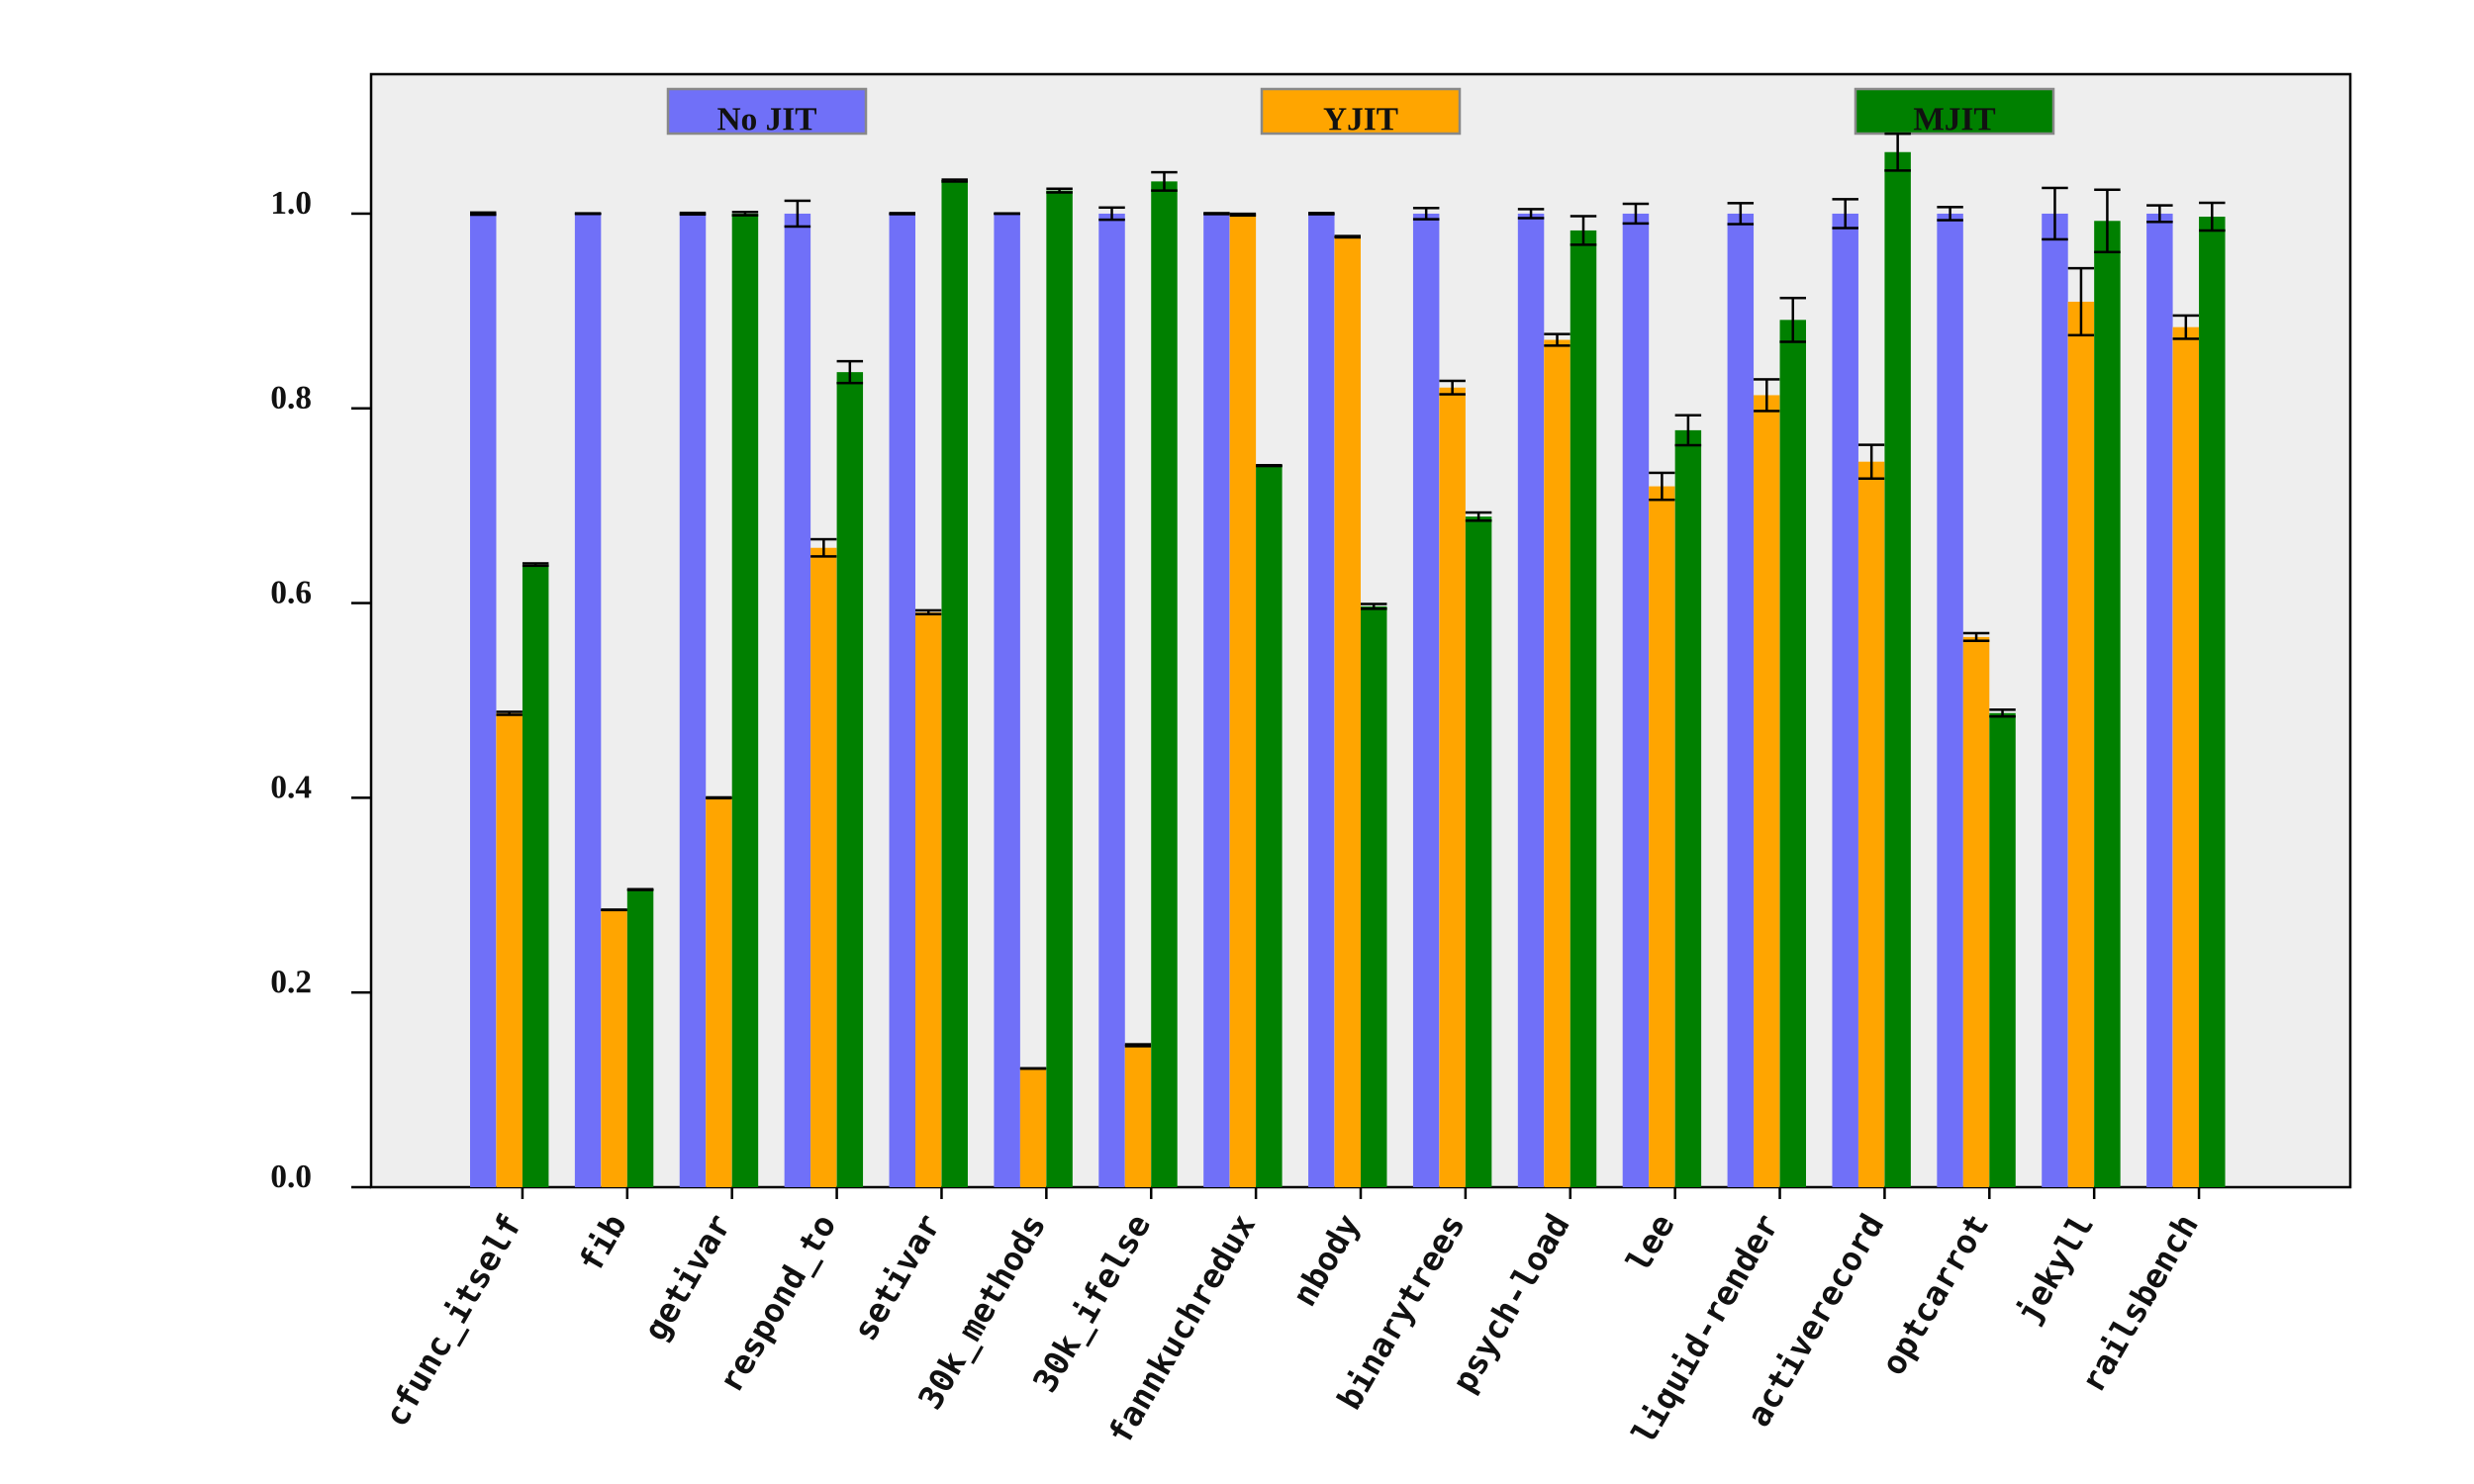
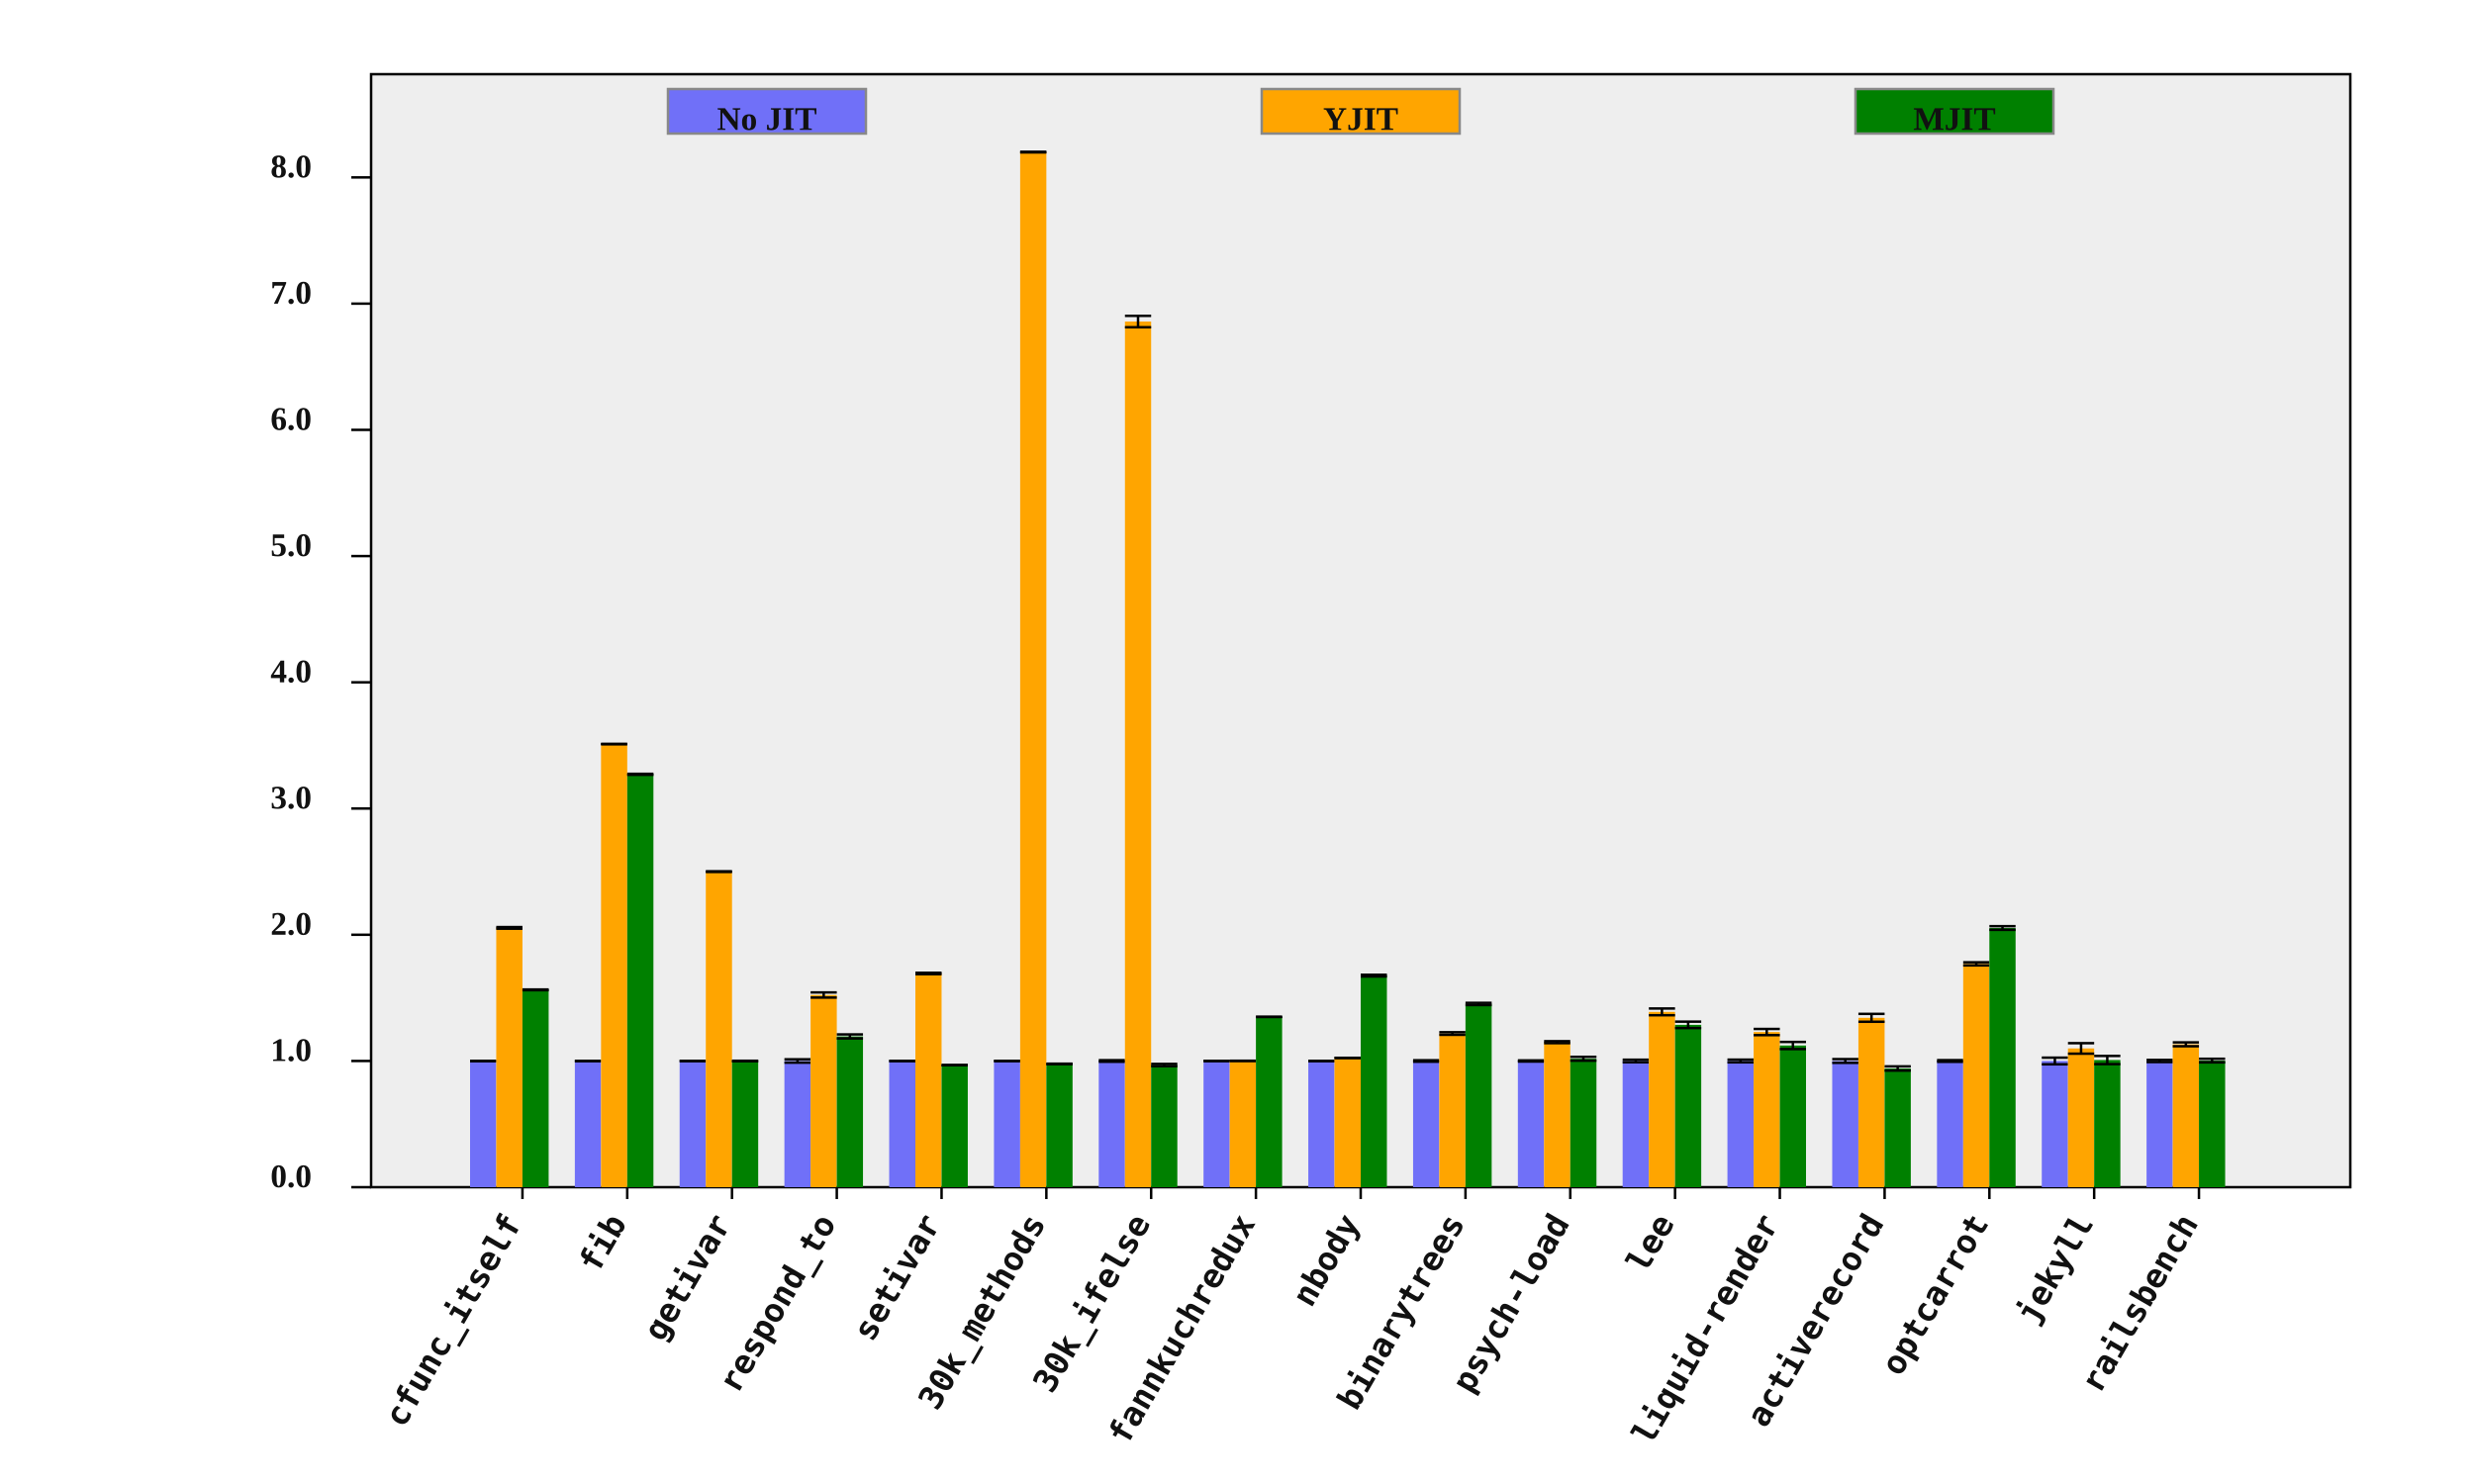
<svg xmlns="http://www.w3.org/2000/svg" viewBox="0 0 1000 600" width="100%" height="100%">
  <rect x="150.0" y="30.0" width="800" height="450.0" stroke="#000" fill="#EEE" />
  <line x1="142.0" y1="480.0" x2="150.0" y2="480.0" stroke="#000" />
  <text x="126.0" y="480.0" text-anchor="end" font-weight="bold" font-size="small" fill="#111">
0.0
</text>
-   <line x1="142.0" y1="401.275" x2="150.0" y2="401.275" stroke="#000" />
-   <text x="126.0" y="401.275" text-anchor="end" font-weight="bold" font-size="small" fill="#111">
- 0.2
- </text>
-   <line x1="142.0" y1="322.55" x2="150.0" y2="322.55" stroke="#000" />
-   <text x="126.0" y="322.55" text-anchor="end" font-weight="bold" font-size="small" fill="#111">
- 0.4
- </text>
-   <line x1="142.0" y1="243.826" x2="150.0" y2="243.826" stroke="#000" />
-   <text x="126.0" y="243.826" text-anchor="end" font-weight="bold" font-size="small" fill="#111">
- 0.6
- </text>
-   <line x1="142.0" y1="165.101" x2="150.0" y2="165.101" stroke="#000" />
-   <text x="126.0" y="165.101" text-anchor="end" font-weight="bold" font-size="small" fill="#111">
- 0.8
- </text>
-   <line x1="142.0" y1="86.376" x2="150.0" y2="86.376" stroke="#000" />
-   <text x="126.0" y="86.376" text-anchor="end" font-weight="bold" font-size="small" fill="#111">
+   <line x1="142.0" y1="428.966" x2="150.0" y2="428.966" stroke="#000" />
+   <text x="126.0" y="428.966" text-anchor="end" font-weight="bold" font-size="small" fill="#111">
1.0
+ </text>
+   <line x1="142.0" y1="377.933" x2="150.0" y2="377.933" stroke="#000" />
+   <text x="126.0" y="377.933" text-anchor="end" font-weight="bold" font-size="small" fill="#111">
+ 2.0
+ </text>
+   <line x1="142.0" y1="326.899" x2="150.0" y2="326.899" stroke="#000" />
+   <text x="126.0" y="326.899" text-anchor="end" font-weight="bold" font-size="small" fill="#111">
+ 3.0
+ </text>
+   <line x1="142.0" y1="275.865" x2="150.0" y2="275.865" stroke="#000" />
+   <text x="126.0" y="275.865" text-anchor="end" font-weight="bold" font-size="small" fill="#111">
+ 4.0
+ </text>
+   <line x1="142.0" y1="224.832" x2="150.0" y2="224.832" stroke="#000" />
+   <text x="126.0" y="224.832" text-anchor="end" font-weight="bold" font-size="small" fill="#111">
+ 5.0
+ </text>
+   <line x1="142.0" y1="173.798" x2="150.0" y2="173.798" stroke="#000" />
+   <text x="126.0" y="173.798" text-anchor="end" font-weight="bold" font-size="small" fill="#111">
+ 6.0
+ </text>
+   <line x1="142.0" y1="122.764" x2="150.0" y2="122.764" stroke="#000" />
+   <text x="126.0" y="122.764" text-anchor="end" font-weight="bold" font-size="small" fill="#111">
+ 7.0
+ </text>
+   <line x1="142.0" y1="71.73" x2="150.0" y2="71.73" stroke="#000" />
+   <text x="126.0" y="71.73" text-anchor="end" font-weight="bold" font-size="small" fill="#111">
+ 8.0
</text>
  <rect x="270.0" y="36" width="80.0" height="18.0" fill="#7070f8" stroke="#888" />
  <text x="310.0" y="52.5" font-size="small" text-anchor="middle" font-weight="bold" fill="#111">
No JIT
</text>
  <rect x="510.0" y="36" width="80.0" height="18.0" fill="orange" stroke="#888" />
  <text x="550.0" y="52.5" font-size="small" text-anchor="middle" font-weight="bold" fill="#111">
YJIT
</text>
  <rect x="750.0" y="36" width="80.0" height="18.0" fill="green" stroke="#888" />
  <text x="790.0" y="52.5" font-size="small" text-anchor="middle" font-weight="bold" fill="#111">
MJIT
</text>
-   <rect x="190.0" y="86.376" width="10.588" height="393.624" fill="#7070f8" />
-   <line x1="190.0" y1="85.936" x2="200.588" y2="85.936" stroke="#000" />
-   <line x1="190.0" y1="86.816" x2="200.588" y2="86.816" stroke="#000" />
-   <line x1="195.294" y1="85.936" x2="195.294" y2="86.816" stroke="#000" />
-   <rect x="200.588" y="288.407" width="10.588" height="191.593" fill="orange" />
-   <line x1="200.588" y1="287.806" x2="211.176" y2="287.806" stroke="#000" />
-   <line x1="200.588" y1="289.008" x2="211.176" y2="289.008" stroke="#000" />
-   <line x1="205.882" y1="287.806" x2="205.882" y2="289.008" stroke="#000" />
-   <rect x="211.176" y="228.256" width="10.588" height="251.744" fill="green" />
-   <line x1="211.176" y1="227.784" x2="221.765" y2="227.784" stroke="#000" />
-   <line x1="211.176" y1="228.728" x2="221.765" y2="228.728" stroke="#000" />
-   <line x1="216.471" y1="227.784" x2="216.471" y2="228.728" stroke="#000" />
+   <rect x="190.0" y="428.966" width="10.588" height="51.034" fill="#7070f8" />
+   <line x1="190.0" y1="428.909" x2="200.588" y2="428.909" stroke="#000" />
+   <line x1="190.0" y1="429.023" x2="200.588" y2="429.023" stroke="#000" />
+   <line x1="195.294" y1="428.909" x2="195.294" y2="429.023" stroke="#000" />
+   <rect x="200.588" y="375.152" width="10.588" height="104.848" fill="orange" />
+   <line x1="200.588" y1="374.823" x2="211.176" y2="374.823" stroke="#000" />
+   <line x1="200.588" y1="375.481" x2="211.176" y2="375.481" stroke="#000" />
+   <line x1="205.882" y1="374.823" x2="205.882" y2="375.481" stroke="#000" />
+   <rect x="211.176" y="400.204" width="10.588" height="79.796" fill="green" />
+   <line x1="211.176" y1="400.055" x2="221.765" y2="400.055" stroke="#000" />
+   <line x1="211.176" y1="400.354" x2="221.765" y2="400.354" stroke="#000" />
+   <line x1="216.471" y1="400.055" x2="216.471" y2="400.354" stroke="#000" />
  <line x1="211.176" y1="480.0" x2="211.176" y2="484.8" stroke="#000" />
  <text x="211.176" y="494.4" fill="#111" font-size="small" font-family="monospace" font-weight="bold" text-anchor="end" transform="rotate(-60, 211.1765, 494.4)">
cfunc_itself
</text>
-   <rect x="232.353" y="86.376" width="10.588" height="393.624" fill="#7070f8" />
-   <line x1="232.353" y1="86.26" x2="242.941" y2="86.26" stroke="#000" />
-   <line x1="232.353" y1="86.492" x2="242.941" y2="86.492" stroke="#000" />
-   <line x1="237.647" y1="86.26" x2="237.647" y2="86.492" stroke="#000" />
-   <rect x="242.941" y="367.883" width="10.588" height="112.117" fill="orange" />
-   <line x1="242.941" y1="367.829" x2="253.529" y2="367.829" stroke="#000" />
-   <line x1="242.941" y1="367.938" x2="253.529" y2="367.938" stroke="#000" />
-   <line x1="248.235" y1="367.829" x2="248.235" y2="367.938" stroke="#000" />
-   <rect x="253.529" y="359.665" width="10.588" height="120.335" fill="green" />
-   <line x1="253.529" y1="359.518" x2="264.118" y2="359.518" stroke="#000" />
-   <line x1="253.529" y1="359.813" x2="264.118" y2="359.813" stroke="#000" />
-   <line x1="258.824" y1="359.518" x2="258.824" y2="359.813" stroke="#000" />
+   <rect x="232.353" y="428.966" width="10.588" height="51.034" fill="#7070f8" />
+   <line x1="232.353" y1="428.951" x2="242.941" y2="428.951" stroke="#000" />
+   <line x1="232.353" y1="428.981" x2="242.941" y2="428.981" stroke="#000" />
+   <line x1="237.647" y1="428.951" x2="237.647" y2="428.981" stroke="#000" />
+   <rect x="242.941" y="300.828" width="10.588" height="179.172" fill="orange" />
+   <line x1="242.941" y1="300.742" x2="253.529" y2="300.742" stroke="#000" />
+   <line x1="242.941" y1="300.915" x2="253.529" y2="300.915" stroke="#000" />
+   <line x1="248.235" y1="300.742" x2="248.235" y2="300.915" stroke="#000" />
+   <rect x="253.529" y="313.065" width="10.588" height="166.935" fill="green" />
+   <line x1="253.529" y1="312.861" x2="264.118" y2="312.861" stroke="#000" />
+   <line x1="253.529" y1="313.269" x2="264.118" y2="313.269" stroke="#000" />
+   <line x1="258.824" y1="312.861" x2="258.824" y2="313.269" stroke="#000" />
  <line x1="253.529" y1="480.0" x2="253.529" y2="484.8" stroke="#000" />
  <text x="253.529" y="494.4" fill="#111" font-size="small" font-family="monospace" font-weight="bold" text-anchor="end" transform="rotate(-60, 253.5294, 494.4)">
fib
</text>
-   <rect x="274.706" y="86.376" width="10.588" height="393.624" fill="#7070f8" />
-   <line x1="274.706" y1="86.062" x2="285.294" y2="86.062" stroke="#000" />
-   <line x1="274.706" y1="86.69" x2="285.294" y2="86.69" stroke="#000" />
-   <line x1="280.0" y1="86.062" x2="280.0" y2="86.69" stroke="#000" />
-   <rect x="285.294" y="322.56" width="10.588" height="157.44" fill="orange" />
-   <line x1="285.294" y1="322.392" x2="295.882" y2="322.392" stroke="#000" />
-   <line x1="285.294" y1="322.728" x2="295.882" y2="322.728" stroke="#000" />
-   <line x1="290.588" y1="322.392" x2="290.588" y2="322.728" stroke="#000" />
-   <rect x="295.882" y="86.393" width="10.588" height="393.607" fill="green" />
-   <line x1="295.882" y1="85.739" x2="306.471" y2="85.739" stroke="#000" />
-   <line x1="295.882" y1="87.046" x2="306.471" y2="87.046" stroke="#000" />
-   <line x1="301.176" y1="85.739" x2="301.176" y2="87.046" stroke="#000" />
+   <rect x="274.706" y="428.966" width="10.588" height="51.034" fill="#7070f8" />
+   <line x1="274.706" y1="428.926" x2="285.294" y2="428.926" stroke="#000" />
+   <line x1="274.706" y1="429.007" x2="285.294" y2="429.007" stroke="#000" />
+   <line x1="280.0" y1="428.926" x2="280.0" y2="429.007" stroke="#000" />
+   <rect x="285.294" y="352.408" width="10.588" height="127.592" fill="orange" />
+   <line x1="285.294" y1="352.272" x2="295.882" y2="352.272" stroke="#000" />
+   <line x1="285.294" y1="352.544" x2="295.882" y2="352.544" stroke="#000" />
+   <line x1="290.588" y1="352.272" x2="290.588" y2="352.544" stroke="#000" />
+   <rect x="295.882" y="428.964" width="10.588" height="51.036" fill="green" />
+   <line x1="295.882" y1="428.879" x2="306.471" y2="428.879" stroke="#000" />
+   <line x1="295.882" y1="429.049" x2="306.471" y2="429.049" stroke="#000" />
+   <line x1="301.176" y1="428.879" x2="301.176" y2="429.049" stroke="#000" />
  <line x1="295.882" y1="480.0" x2="295.882" y2="484.8" stroke="#000" />
  <text x="295.882" y="494.4" fill="#111" font-size="small" font-family="monospace" font-weight="bold" text-anchor="end" transform="rotate(-60, 295.8824, 494.4)">
getivar
</text>
-   <rect x="317.059" y="86.376" width="10.588" height="393.624" fill="#7070f8" />
-   <line x1="317.059" y1="81.169" x2="327.647" y2="81.169" stroke="#000" />
-   <line x1="317.059" y1="91.583" x2="327.647" y2="91.583" stroke="#000" />
-   <line x1="322.353" y1="81.169" x2="322.353" y2="91.583" stroke="#000" />
-   <rect x="327.647" y="221.496" width="10.588" height="258.504" fill="orange" />
-   <line x1="327.647" y1="218.028" x2="338.235" y2="218.028" stroke="#000" />
-   <line x1="327.647" y1="224.964" x2="338.235" y2="224.964" stroke="#000" />
-   <line x1="332.941" y1="218.028" x2="332.941" y2="224.964" stroke="#000" />
-   <rect x="338.235" y="150.459" width="10.588" height="329.541" fill="green" />
-   <line x1="338.235" y1="146.049" x2="348.824" y2="146.049" stroke="#000" />
-   <line x1="338.235" y1="154.869" x2="348.824" y2="154.869" stroke="#000" />
-   <line x1="343.529" y1="146.049" x2="343.529" y2="154.869" stroke="#000" />
+   <rect x="317.059" y="428.966" width="10.588" height="51.034" fill="#7070f8" />
+   <line x1="317.059" y1="428.291" x2="327.647" y2="428.291" stroke="#000" />
+   <line x1="317.059" y1="429.641" x2="327.647" y2="429.641" stroke="#000" />
+   <line x1="322.353" y1="428.291" x2="322.353" y2="429.641" stroke="#000" />
+   <rect x="327.647" y="402.291" width="10.588" height="77.709" fill="orange" />
+   <line x1="327.647" y1="401.248" x2="338.235" y2="401.248" stroke="#000" />
+   <line x1="327.647" y1="403.334" x2="338.235" y2="403.334" stroke="#000" />
+   <line x1="332.941" y1="401.248" x2="332.941" y2="403.334" stroke="#000" />
+   <rect x="338.235" y="419.042" width="10.588" height="60.958" fill="green" />
+   <line x1="338.235" y1="418.227" x2="348.824" y2="418.227" stroke="#000" />
+   <line x1="338.235" y1="419.858" x2="348.824" y2="419.858" stroke="#000" />
+   <line x1="343.529" y1="418.227" x2="343.529" y2="419.858" stroke="#000" />
  <line x1="338.235" y1="480.0" x2="338.235" y2="484.8" stroke="#000" />
  <text x="338.235" y="494.4" fill="#111" font-size="small" font-family="monospace" font-weight="bold" text-anchor="end" transform="rotate(-60, 338.2353, 494.4)">
respond_to
</text>
-   <rect x="359.412" y="86.376" width="10.588" height="393.624" fill="#7070f8" />
-   <line x1="359.412" y1="86.163" x2="370" y2="86.163" stroke="#000" />
-   <line x1="359.412" y1="86.589" x2="370" y2="86.589" stroke="#000" />
-   <line x1="364.706" y1="86.163" x2="364.706" y2="86.589" stroke="#000" />
-   <rect x="370" y="247.542" width="10.588" height="232.458" fill="orange" />
-   <line x1="370" y1="246.773" x2="380.588" y2="246.773" stroke="#000" />
-   <line x1="370" y1="248.311" x2="380.588" y2="248.311" stroke="#000" />
-   <line x1="375.294" y1="246.773" x2="375.294" y2="248.311" stroke="#000" />
-   <rect x="380.588" y="73.004" width="10.588" height="406.996" fill="green" />
-   <line x1="380.588" y1="72.622" x2="391.176" y2="72.622" stroke="#000" />
-   <line x1="380.588" y1="73.386" x2="391.176" y2="73.386" stroke="#000" />
-   <line x1="385.882" y1="72.622" x2="385.882" y2="73.386" stroke="#000" />
+   <rect x="359.412" y="428.966" width="10.588" height="51.034" fill="#7070f8" />
+   <line x1="359.412" y1="428.939" x2="370" y2="428.939" stroke="#000" />
+   <line x1="359.412" y1="428.994" x2="370" y2="428.994" stroke="#000" />
+   <line x1="364.706" y1="428.939" x2="364.706" y2="428.994" stroke="#000" />
+   <rect x="370" y="393.584" width="10.588" height="86.416" fill="orange" />
+   <line x1="370" y1="393.298" x2="380.588" y2="393.298" stroke="#000" />
+   <line x1="370" y1="393.87" x2="380.588" y2="393.87" stroke="#000" />
+   <line x1="375.294" y1="393.298" x2="375.294" y2="393.87" stroke="#000" />
+   <rect x="380.588" y="430.643" width="10.588" height="49.357" fill="green" />
+   <line x1="380.588" y1="430.597" x2="391.176" y2="430.597" stroke="#000" />
+   <line x1="380.588" y1="430.689" x2="391.176" y2="430.689" stroke="#000" />
+   <line x1="385.882" y1="430.597" x2="385.882" y2="430.689" stroke="#000" />
  <line x1="380.588" y1="480.0" x2="380.588" y2="484.8" stroke="#000" />
  <text x="380.588" y="494.4" fill="#111" font-size="small" font-family="monospace" font-weight="bold" text-anchor="end" transform="rotate(-60, 380.5882, 494.4)">
setivar
</text>
-   <rect x="401.765" y="86.376" width="10.588" height="393.624" fill="#7070f8" />
-   <line x1="401.765" y1="86.31" x2="412.353" y2="86.31" stroke="#000" />
-   <line x1="401.765" y1="86.442" x2="412.353" y2="86.442" stroke="#000" />
-   <line x1="407.059" y1="86.31" x2="407.059" y2="86.442" stroke="#000" />
-   <rect x="412.353" y="432" width="10.588" height="48" fill="orange" />
-   <line x1="412.353" y1="431.986" x2="422.941" y2="431.986" stroke="#000" />
-   <line x1="412.353" y1="432.014" x2="422.941" y2="432.014" stroke="#000" />
-   <line x1="417.647" y1="431.986" x2="417.647" y2="432.014" stroke="#000" />
-   <rect x="422.941" y="77.052" width="10.588" height="402.948" fill="green" />
-   <line x1="422.941" y1="76.306" x2="433.529" y2="76.306" stroke="#000" />
-   <line x1="422.941" y1="77.799" x2="433.529" y2="77.799" stroke="#000" />
-   <line x1="428.235" y1="76.306" x2="428.235" y2="77.799" stroke="#000" />
+   <rect x="401.765" y="428.966" width="10.588" height="51.034" fill="#7070f8" />
+   <line x1="401.765" y1="428.958" x2="412.353" y2="428.958" stroke="#000" />
+   <line x1="401.765" y1="428.975" x2="412.353" y2="428.975" stroke="#000" />
+   <line x1="407.059" y1="428.958" x2="407.059" y2="428.975" stroke="#000" />
+   <rect x="412.353" y="61.5" width="10.588" height="418.5" fill="orange" />
+   <line x1="412.353" y1="61.377" x2="422.941" y2="61.377" stroke="#000" />
+   <line x1="412.353" y1="61.623" x2="422.941" y2="61.623" stroke="#000" />
+   <line x1="417.647" y1="61.377" x2="417.647" y2="61.623" stroke="#000" />
+   <rect x="422.941" y="430.147" width="10.588" height="49.853" fill="green" />
+   <line x1="422.941" y1="430.055" x2="433.529" y2="430.055" stroke="#000" />
+   <line x1="422.941" y1="430.24" x2="433.529" y2="430.24" stroke="#000" />
+   <line x1="428.235" y1="430.055" x2="428.235" y2="430.24" stroke="#000" />
  <line x1="422.941" y1="480.0" x2="422.941" y2="484.8" stroke="#000" />
  <text x="422.941" y="494.4" fill="#111" font-size="small" font-family="monospace" font-weight="bold" text-anchor="end" transform="rotate(-60, 422.9412, 494.4)">
30k_methods
</text>
-   <rect x="444.118" y="86.376" width="10.588" height="393.624" fill="#7070f8" />
-   <line x1="444.118" y1="83.914" x2="454.706" y2="83.914" stroke="#000" />
-   <line x1="444.118" y1="88.837" x2="454.706" y2="88.837" stroke="#000" />
-   <line x1="449.412" y1="83.914" x2="449.412" y2="88.837" stroke="#000" />
-   <rect x="454.706" y="422.605" width="10.588" height="57.395" fill="orange" />
-   <line x1="454.706" y1="422.227" x2="465.294" y2="422.227" stroke="#000" />
-   <line x1="454.706" y1="422.983" x2="465.294" y2="422.983" stroke="#000" />
-   <line x1="460" y1="422.227" x2="460" y2="422.983" stroke="#000" />
-   <rect x="465.294" y="73.348" width="10.588" height="406.652" fill="green" />
-   <line x1="465.294" y1="69.639" x2="475.882" y2="69.639" stroke="#000" />
-   <line x1="465.294" y1="77.057" x2="475.882" y2="77.057" stroke="#000" />
-   <line x1="470.588" y1="69.639" x2="470.588" y2="77.057" stroke="#000" />
+   <rect x="444.118" y="428.966" width="10.588" height="51.034" fill="#7070f8" />
+   <line x1="444.118" y1="428.647" x2="454.706" y2="428.647" stroke="#000" />
+   <line x1="444.118" y1="429.285" x2="454.706" y2="429.285" stroke="#000" />
+   <line x1="449.412" y1="428.647" x2="449.412" y2="429.285" stroke="#000" />
+   <rect x="454.706" y="130.002" width="10.588" height="349.998" fill="orange" />
+   <line x1="454.706" y1="127.698" x2="465.294" y2="127.698" stroke="#000" />
+   <line x1="454.706" y1="132.307" x2="465.294" y2="132.307" stroke="#000" />
+   <line x1="460" y1="127.698" x2="460" y2="132.307" stroke="#000" />
+   <rect x="465.294" y="430.601" width="10.588" height="49.399" fill="green" />
+   <line x1="465.294" y1="430.151" x2="475.882" y2="430.151" stroke="#000" />
+   <line x1="465.294" y1="431.052" x2="475.882" y2="431.052" stroke="#000" />
+   <line x1="470.588" y1="430.151" x2="470.588" y2="431.052" stroke="#000" />
  <line x1="465.294" y1="480.0" x2="465.294" y2="484.8" stroke="#000" />
  <text x="465.294" y="494.4" fill="#111" font-size="small" font-family="monospace" font-weight="bold" text-anchor="end" transform="rotate(-60, 465.2941, 494.4)">
30k_ifelse
</text>
-   <rect x="486.471" y="86.376" width="10.588" height="393.624" fill="#7070f8" />
-   <line x1="486.471" y1="86.178" x2="497.059" y2="86.178" stroke="#000" />
-   <line x1="486.471" y1="86.574" x2="497.059" y2="86.574" stroke="#000" />
-   <line x1="491.765" y1="86.178" x2="491.765" y2="86.574" stroke="#000" />
-   <rect x="497.059" y="86.774" width="10.588" height="393.226" fill="orange" />
-   <line x1="497.059" y1="86.439" x2="507.647" y2="86.439" stroke="#000" />
-   <line x1="497.059" y1="87.11" x2="507.647" y2="87.11" stroke="#000" />
-   <line x1="502.353" y1="86.439" x2="502.353" y2="87.11" stroke="#000" />
-   <rect x="507.647" y="188.255" width="10.588" height="291.745" fill="green" />
-   <line x1="507.647" y1="188.091" x2="518.235" y2="188.091" stroke="#000" />
-   <line x1="507.647" y1="188.42" x2="518.235" y2="188.42" stroke="#000" />
-   <line x1="512.941" y1="188.091" x2="512.941" y2="188.42" stroke="#000" />
+   <rect x="486.471" y="428.966" width="10.588" height="51.034" fill="#7070f8" />
+   <line x1="486.471" y1="428.941" x2="497.059" y2="428.941" stroke="#000" />
+   <line x1="486.471" y1="428.992" x2="497.059" y2="428.992" stroke="#000" />
+   <line x1="491.765" y1="428.941" x2="491.765" y2="428.992" stroke="#000" />
+   <rect x="497.059" y="428.915" width="10.588" height="51.085" fill="orange" />
+   <line x1="497.059" y1="428.871" x2="507.647" y2="428.871" stroke="#000" />
+   <line x1="497.059" y1="428.958" x2="507.647" y2="428.958" stroke="#000" />
+   <line x1="502.353" y1="428.871" x2="502.353" y2="428.958" stroke="#000" />
+   <rect x="507.647" y="411.145" width="10.588" height="68.855" fill="green" />
+   <line x1="507.647" y1="411.106" x2="518.235" y2="411.106" stroke="#000" />
+   <line x1="507.647" y1="411.184" x2="518.235" y2="411.184" stroke="#000" />
+   <line x1="512.941" y1="411.106" x2="512.941" y2="411.184" stroke="#000" />
  <line x1="507.647" y1="480.0" x2="507.647" y2="484.8" stroke="#000" />
  <text x="507.647" y="494.4" fill="#111" font-size="small" font-family="monospace" font-weight="bold" text-anchor="end" transform="rotate(-60, 507.6471, 494.4)">
fannkuchredux
</text>
-   <rect x="528.824" y="86.376" width="10.588" height="393.624" fill="#7070f8" />
-   <line x1="528.824" y1="86.127" x2="539.412" y2="86.127" stroke="#000" />
-   <line x1="528.824" y1="86.625" x2="539.412" y2="86.625" stroke="#000" />
-   <line x1="534.118" y1="86.127" x2="534.118" y2="86.625" stroke="#000" />
-   <rect x="539.412" y="95.708" width="10.588" height="384.292" fill="orange" />
-   <line x1="539.412" y1="95.437" x2="550.0" y2="95.437" stroke="#000" />
-   <line x1="539.412" y1="95.978" x2="550.0" y2="95.978" stroke="#000" />
-   <line x1="544.706" y1="95.437" x2="544.706" y2="95.978" stroke="#000" />
-   <rect x="550" y="245.174" width="10.588" height="234.826" fill="green" />
-   <line x1="550" y1="244.2" x2="560.588" y2="244.2" stroke="#000" />
-   <line x1="550" y1="246.147" x2="560.588" y2="246.147" stroke="#000" />
-   <line x1="555.294" y1="244.2" x2="555.294" y2="246.147" stroke="#000" />
+   <rect x="528.824" y="428.966" width="10.588" height="51.034" fill="#7070f8" />
+   <line x1="528.824" y1="428.934" x2="539.412" y2="428.934" stroke="#000" />
+   <line x1="528.824" y1="428.999" x2="539.412" y2="428.999" stroke="#000" />
+   <line x1="534.118" y1="428.934" x2="534.118" y2="428.999" stroke="#000" />
+   <rect x="539.412" y="427.727" width="10.588" height="52.273" fill="orange" />
+   <line x1="539.412" y1="427.69" x2="550.0" y2="427.69" stroke="#000" />
+   <line x1="539.412" y1="427.764" x2="550.0" y2="427.764" stroke="#000" />
+   <line x1="544.706" y1="427.69" x2="544.706" y2="427.764" stroke="#000" />
+   <rect x="550" y="394.456" width="10.588" height="85.544" fill="green" />
+   <line x1="550" y1="394.101" x2="560.588" y2="394.101" stroke="#000" />
+   <line x1="550" y1="394.81" x2="560.588" y2="394.81" stroke="#000" />
+   <line x1="555.294" y1="394.101" x2="555.294" y2="394.81" stroke="#000" />
  <line x1="550" y1="480.0" x2="550" y2="484.8" stroke="#000" />
  <text x="550" y="494.4" fill="#111" font-size="small" font-family="monospace" font-weight="bold" text-anchor="end" transform="rotate(-60, 550, 494.4)">
nbody
</text>
-   <rect x="571.176" y="86.376" width="10.588" height="393.624" fill="#7070f8" />
-   <line x1="571.176" y1="84.111" x2="581.765" y2="84.111" stroke="#000" />
-   <line x1="571.176" y1="88.641" x2="581.765" y2="88.641" stroke="#000" />
-   <line x1="576.471" y1="84.111" x2="576.471" y2="88.641" stroke="#000" />
-   <rect x="581.765" y="156.702" width="10.588" height="323.298" fill="orange" />
-   <line x1="581.765" y1="153.986" x2="592.353" y2="153.986" stroke="#000" />
-   <line x1="581.765" y1="159.419" x2="592.353" y2="159.419" stroke="#000" />
-   <line x1="587.059" y1="153.986" x2="587.059" y2="159.419" stroke="#000" />
-   <rect x="592.353" y="208.865" width="10.588" height="271.135" fill="green" />
-   <line x1="592.353" y1="207.219" x2="602.941" y2="207.219" stroke="#000" />
-   <line x1="592.353" y1="210.512" x2="602.941" y2="210.512" stroke="#000" />
-   <line x1="597.647" y1="207.219" x2="597.647" y2="210.512" stroke="#000" />
+   <rect x="571.176" y="428.966" width="10.588" height="51.034" fill="#7070f8" />
+   <line x1="571.176" y1="428.673" x2="581.765" y2="428.673" stroke="#000" />
+   <line x1="571.176" y1="429.26" x2="581.765" y2="429.26" stroke="#000" />
+   <line x1="576.471" y1="428.673" x2="576.471" y2="429.26" stroke="#000" />
+   <rect x="581.765" y="417.865" width="10.588" height="62.135" fill="orange" />
+   <line x1="581.765" y1="417.343" x2="592.353" y2="417.343" stroke="#000" />
+   <line x1="581.765" y1="418.387" x2="592.353" y2="418.387" stroke="#000" />
+   <line x1="587.059" y1="417.343" x2="587.059" y2="418.387" stroke="#000" />
+   <rect x="592.353" y="405.911" width="10.588" height="74.089" fill="green" />
+   <line x1="592.353" y1="405.461" x2="602.941" y2="405.461" stroke="#000" />
+   <line x1="592.353" y1="406.361" x2="602.941" y2="406.361" stroke="#000" />
+   <line x1="597.647" y1="405.461" x2="597.647" y2="406.361" stroke="#000" />
  <line x1="592.353" y1="480.0" x2="592.353" y2="484.8" stroke="#000" />
  <text x="592.353" y="494.4" fill="#111" font-size="small" font-family="monospace" font-weight="bold" text-anchor="end" transform="rotate(-60, 592.3529, 494.4)">
binarytrees
</text>
-   <rect x="613.529" y="86.376" width="10.588" height="393.624" fill="#7070f8" />
-   <line x1="613.529" y1="84.557" x2="624.118" y2="84.557" stroke="#000" />
-   <line x1="613.529" y1="88.194" x2="624.118" y2="88.194" stroke="#000" />
-   <line x1="618.824" y1="84.557" x2="618.824" y2="88.194" stroke="#000" />
-   <rect x="624.118" y="137.403" width="10.588" height="342.597" fill="orange" />
-   <line x1="624.118" y1="135.069" x2="634.706" y2="135.069" stroke="#000" />
-   <line x1="624.118" y1="139.736" x2="634.706" y2="139.736" stroke="#000" />
-   <line x1="629.412" y1="135.069" x2="629.412" y2="139.736" stroke="#000" />
-   <rect x="634.706" y="93.172" width="10.588" height="386.828" fill="green" />
-   <line x1="634.706" y1="87.395" x2="645.294" y2="87.395" stroke="#000" />
-   <line x1="634.706" y1="98.949" x2="645.294" y2="98.949" stroke="#000" />
-   <line x1="640" y1="87.395" x2="640" y2="98.949" stroke="#000" />
+   <rect x="613.529" y="428.966" width="10.588" height="51.034" fill="#7070f8" />
+   <line x1="613.529" y1="428.731" x2="624.118" y2="428.731" stroke="#000" />
+   <line x1="613.529" y1="429.202" x2="624.118" y2="429.202" stroke="#000" />
+   <line x1="618.824" y1="428.731" x2="618.824" y2="429.202" stroke="#000" />
+   <rect x="624.118" y="421.365" width="10.588" height="58.635" fill="orange" />
+   <line x1="624.118" y1="420.966" x2="634.706" y2="420.966" stroke="#000" />
+   <line x1="624.118" y1="421.765" x2="634.706" y2="421.765" stroke="#000" />
+   <line x1="629.412" y1="420.966" x2="629.412" y2="421.765" stroke="#000" />
+   <rect x="634.706" y="428.07" width="10.588" height="51.93" fill="green" />
+   <line x1="634.706" y1="427.294" x2="645.294" y2="427.294" stroke="#000" />
+   <line x1="634.706" y1="428.845" x2="645.294" y2="428.845" stroke="#000" />
+   <line x1="640" y1="427.294" x2="640" y2="428.845" stroke="#000" />
  <line x1="634.706" y1="480.0" x2="634.706" y2="484.8" stroke="#000" />
  <text x="634.706" y="494.4" fill="#111" font-size="small" font-family="monospace" font-weight="bold" text-anchor="end" transform="rotate(-60, 634.7059, 494.4)">
psych-load
</text>
-   <rect x="655.882" y="86.376" width="10.588" height="393.624" fill="#7070f8" />
-   <line x1="655.882" y1="82.403" x2="666.471" y2="82.403" stroke="#000" />
-   <line x1="655.882" y1="90.349" x2="666.471" y2="90.349" stroke="#000" />
-   <line x1="661.176" y1="82.403" x2="661.176" y2="90.349" stroke="#000" />
-   <rect x="666.471" y="196.623" width="10.588" height="283.377" fill="orange" />
-   <line x1="666.471" y1="191.173" x2="677.059" y2="191.173" stroke="#000" />
-   <line x1="666.471" y1="202.074" x2="677.059" y2="202.074" stroke="#000" />
-   <line x1="671.765" y1="191.173" x2="671.765" y2="202.074" stroke="#000" />
-   <rect x="677.059" y="173.953" width="10.588" height="306.047" fill="green" />
-   <line x1="677.059" y1="167.892" x2="687.647" y2="167.892" stroke="#000" />
-   <line x1="677.059" y1="180.014" x2="687.647" y2="180.014" stroke="#000" />
-   <line x1="682.353" y1="167.892" x2="682.353" y2="180.014" stroke="#000" />
+   <rect x="655.882" y="428.966" width="10.588" height="51.034" fill="#7070f8" />
+   <line x1="655.882" y1="428.451" x2="666.471" y2="428.451" stroke="#000" />
+   <line x1="655.882" y1="429.481" x2="666.471" y2="429.481" stroke="#000" />
+   <line x1="661.176" y1="428.451" x2="661.176" y2="429.481" stroke="#000" />
+   <rect x="666.471" y="409.112" width="10.588" height="70.888" fill="orange" />
+   <line x1="666.471" y1="407.748" x2="677.059" y2="407.748" stroke="#000" />
+   <line x1="666.471" y1="410.475" x2="677.059" y2="410.475" stroke="#000" />
+   <line x1="671.765" y1="407.748" x2="671.765" y2="410.475" stroke="#000" />
+   <rect x="677.059" y="414.363" width="10.588" height="65.637" fill="green" />
+   <line x1="677.059" y1="413.063" x2="687.647" y2="413.063" stroke="#000" />
+   <line x1="677.059" y1="415.663" x2="687.647" y2="415.663" stroke="#000" />
+   <line x1="682.353" y1="413.063" x2="682.353" y2="415.663" stroke="#000" />
  <line x1="677.059" y1="480.0" x2="677.059" y2="484.8" stroke="#000" />
  <text x="677.059" y="494.4" fill="#111" font-size="small" font-family="monospace" font-weight="bold" text-anchor="end" transform="rotate(-60, 677.0588, 494.4)">
lee
</text>
-   <rect x="698.235" y="86.376" width="10.588" height="393.624" fill="#7070f8" />
-   <line x1="698.235" y1="82.136" x2="708.824" y2="82.136" stroke="#000" />
-   <line x1="698.235" y1="90.616" x2="708.824" y2="90.616" stroke="#000" />
-   <line x1="703.529" y1="82.136" x2="703.529" y2="90.616" stroke="#000" />
-   <rect x="708.824" y="159.776" width="10.588" height="320.224" fill="orange" />
-   <line x1="708.824" y1="153.376" x2="719.412" y2="153.376" stroke="#000" />
-   <line x1="708.824" y1="166.177" x2="719.412" y2="166.177" stroke="#000" />
-   <line x1="714.118" y1="153.376" x2="714.118" y2="166.177" stroke="#000" />
-   <rect x="719.412" y="129.341" width="10.588" height="350.659" fill="green" />
-   <line x1="719.412" y1="120.483" x2="730.0" y2="120.483" stroke="#000" />
-   <line x1="719.412" y1="138.199" x2="730.0" y2="138.199" stroke="#000" />
-   <line x1="724.706" y1="120.483" x2="724.706" y2="138.199" stroke="#000" />
+   <rect x="698.235" y="428.966" width="10.588" height="51.034" fill="#7070f8" />
+   <line x1="698.235" y1="428.417" x2="708.824" y2="428.417" stroke="#000" />
+   <line x1="698.235" y1="429.516" x2="708.824" y2="429.516" stroke="#000" />
+   <line x1="703.529" y1="428.417" x2="703.529" y2="429.516" stroke="#000" />
+   <rect x="708.824" y="417.269" width="10.588" height="62.731" fill="orange" />
+   <line x1="708.824" y1="416.015" x2="719.412" y2="416.015" stroke="#000" />
+   <line x1="708.824" y1="418.522" x2="719.412" y2="418.522" stroke="#000" />
+   <line x1="714.118" y1="416.015" x2="714.118" y2="418.522" stroke="#000" />
+   <rect x="719.412" y="422.713" width="10.588" height="57.287" fill="green" />
+   <line x1="719.412" y1="421.266" x2="730.0" y2="421.266" stroke="#000" />
+   <line x1="719.412" y1="424.16" x2="730.0" y2="424.16" stroke="#000" />
+   <line x1="724.706" y1="421.266" x2="724.706" y2="424.16" stroke="#000" />
  <line x1="719.412" y1="480.0" x2="719.412" y2="484.8" stroke="#000" />
  <text x="719.412" y="494.4" fill="#111" font-size="small" font-family="monospace" font-weight="bold" text-anchor="end" transform="rotate(-60, 719.4118, 494.4)">
liquid-render
</text>
-   <rect x="740.588" y="86.376" width="10.588" height="393.624" fill="#7070f8" />
-   <line x1="740.588" y1="80.544" x2="751.176" y2="80.544" stroke="#000" />
-   <line x1="740.588" y1="92.208" x2="751.176" y2="92.208" stroke="#000" />
-   <line x1="745.882" y1="80.544" x2="745.882" y2="92.208" stroke="#000" />
-   <rect x="751.176" y="186.672" width="10.588" height="293.328" fill="orange" />
-   <line x1="751.176" y1="179.848" x2="761.765" y2="179.848" stroke="#000" />
-   <line x1="751.176" y1="193.496" x2="761.765" y2="193.496" stroke="#000" />
-   <line x1="756.471" y1="179.848" x2="756.471" y2="193.496" stroke="#000" />
-   <rect x="761.765" y="61.5" width="10.588" height="418.5" fill="green" />
-   <line x1="761.765" y1="54.049" x2="772.353" y2="54.049" stroke="#000" />
-   <line x1="761.765" y1="68.951" x2="772.353" y2="68.951" stroke="#000" />
-   <line x1="767.059" y1="54.049" x2="767.059" y2="68.951" stroke="#000" />
+   <rect x="740.588" y="428.966" width="10.588" height="51.034" fill="#7070f8" />
+   <line x1="740.588" y1="428.21" x2="751.176" y2="428.21" stroke="#000" />
+   <line x1="740.588" y1="429.722" x2="751.176" y2="429.722" stroke="#000" />
+   <line x1="745.882" y1="428.21" x2="745.882" y2="429.722" stroke="#000" />
+   <rect x="751.176" y="411.517" width="10.588" height="68.483" fill="orange" />
+   <line x1="751.176" y1="409.923" x2="761.765" y2="409.923" stroke="#000" />
+   <line x1="751.176" y1="413.11" x2="761.765" y2="413.11" stroke="#000" />
+   <line x1="756.471" y1="409.923" x2="756.471" y2="413.11" stroke="#000" />
+   <rect x="761.765" y="432" width="10.588" height="48" fill="green" />
+   <line x1="761.765" y1="431.145" x2="772.353" y2="431.145" stroke="#000" />
+   <line x1="761.765" y1="432.854" x2="772.353" y2="432.854" stroke="#000" />
+   <line x1="767.059" y1="431.145" x2="767.059" y2="432.854" stroke="#000" />
  <line x1="761.765" y1="480.0" x2="761.765" y2="484.8" stroke="#000" />
  <text x="761.765" y="494.4" fill="#111" font-size="small" font-family="monospace" font-weight="bold" text-anchor="end" transform="rotate(-60, 761.7647, 494.4)">
activerecord
</text>
-   <rect x="782.941" y="86.376" width="10.588" height="393.624" fill="#7070f8" />
-   <line x1="782.941" y1="83.731" x2="793.529" y2="83.731" stroke="#000" />
-   <line x1="782.941" y1="89.021" x2="793.529" y2="89.021" stroke="#000" />
-   <line x1="788.235" y1="83.731" x2="788.235" y2="89.021" stroke="#000" />
-   <rect x="793.529" y="257.546" width="10.588" height="222.454" fill="orange" />
-   <line x1="793.529" y1="255.996" x2="804.118" y2="255.996" stroke="#000" />
-   <line x1="793.529" y1="259.096" x2="804.118" y2="259.096" stroke="#000" />
-   <line x1="798.824" y1="255.996" x2="798.824" y2="259.096" stroke="#000" />
-   <rect x="804.118" y="288.309" width="10.588" height="191.691" fill="green" />
-   <line x1="804.118" y1="286.943" x2="814.706" y2="286.943" stroke="#000" />
-   <line x1="804.118" y1="289.676" x2="814.706" y2="289.676" stroke="#000" />
-   <line x1="809.412" y1="286.943" x2="809.412" y2="289.676" stroke="#000" />
+   <rect x="782.941" y="428.966" width="10.588" height="51.034" fill="#7070f8" />
+   <line x1="782.941" y1="428.623" x2="793.529" y2="428.623" stroke="#000" />
+   <line x1="782.941" y1="429.309" x2="793.529" y2="429.309" stroke="#000" />
+   <line x1="788.235" y1="428.623" x2="788.235" y2="429.309" stroke="#000" />
+   <rect x="793.529" y="389.698" width="10.588" height="90.302" fill="orange" />
+   <line x1="793.529" y1="389.069" x2="804.118" y2="389.069" stroke="#000" />
+   <line x1="793.529" y1="390.327" x2="804.118" y2="390.327" stroke="#000" />
+   <line x1="798.824" y1="389.069" x2="798.824" y2="390.327" stroke="#000" />
+   <rect x="804.118" y="375.206" width="10.588" height="104.794" fill="green" />
+   <line x1="804.118" y1="374.459" x2="814.706" y2="374.459" stroke="#000" />
+   <line x1="804.118" y1="375.953" x2="814.706" y2="375.953" stroke="#000" />
+   <line x1="809.412" y1="374.459" x2="809.412" y2="375.953" stroke="#000" />
  <line x1="804.118" y1="480.0" x2="804.118" y2="484.8" stroke="#000" />
  <text x="804.118" y="494.4" fill="#111" font-size="small" font-family="monospace" font-weight="bold" text-anchor="end" transform="rotate(-60, 804.1176, 494.4)">
optcarrot
</text>
-   <rect x="825.294" y="86.376" width="10.588" height="393.624" fill="#7070f8" />
-   <line x1="825.294" y1="75.983" x2="835.882" y2="75.983" stroke="#000" />
-   <line x1="825.294" y1="96.769" x2="835.882" y2="96.769" stroke="#000" />
-   <line x1="830.588" y1="75.983" x2="830.588" y2="96.769" stroke="#000" />
-   <rect x="835.882" y="121.986" width="10.588" height="358.014" fill="orange" />
-   <line x1="835.882" y1="108.45" x2="846.471" y2="108.45" stroke="#000" />
-   <line x1="835.882" y1="135.521" x2="846.471" y2="135.521" stroke="#000" />
-   <line x1="841.176" y1="108.45" x2="841.176" y2="135.521" stroke="#000" />
-   <rect x="846.471" y="89.312" width="10.588" height="390.688" fill="green" />
-   <line x1="846.471" y1="76.708" x2="857.059" y2="76.708" stroke="#000" />
-   <line x1="846.471" y1="101.916" x2="857.059" y2="101.916" stroke="#000" />
-   <line x1="851.765" y1="76.708" x2="851.765" y2="101.916" stroke="#000" />
+   <rect x="825.294" y="428.966" width="10.588" height="51.034" fill="#7070f8" />
+   <line x1="825.294" y1="427.619" x2="835.882" y2="427.619" stroke="#000" />
+   <line x1="825.294" y1="430.314" x2="835.882" y2="430.314" stroke="#000" />
+   <line x1="830.588" y1="427.619" x2="830.588" y2="430.314" stroke="#000" />
+   <rect x="835.882" y="423.89" width="10.588" height="56.11" fill="orange" />
+   <line x1="835.882" y1="421.769" x2="846.471" y2="421.769" stroke="#000" />
+   <line x1="835.882" y1="426.012" x2="846.471" y2="426.012" stroke="#000" />
+   <line x1="841.176" y1="421.769" x2="841.176" y2="426.012" stroke="#000" />
+   <rect x="846.471" y="428.583" width="10.588" height="51.417" fill="green" />
+   <line x1="846.471" y1="426.924" x2="857.059" y2="426.924" stroke="#000" />
+   <line x1="846.471" y1="430.242" x2="857.059" y2="430.242" stroke="#000" />
+   <line x1="851.765" y1="426.924" x2="851.765" y2="430.242" stroke="#000" />
  <line x1="846.471" y1="480.0" x2="846.471" y2="484.8" stroke="#000" />
  <text x="846.471" y="494.4" fill="#111" font-size="small" font-family="monospace" font-weight="bold" text-anchor="end" transform="rotate(-60, 846.4706, 494.4)">
jekyll
</text>
-   <rect x="867.647" y="86.376" width="10.588" height="393.624" fill="#7070f8" />
-   <line x1="867.647" y1="83.036" x2="878.235" y2="83.036" stroke="#000" />
-   <line x1="867.647" y1="89.715" x2="878.235" y2="89.715" stroke="#000" />
-   <line x1="872.941" y1="83.036" x2="872.941" y2="89.715" stroke="#000" />
-   <rect x="878.235" y="132.274" width="10.588" height="347.726" fill="orange" />
-   <line x1="878.235" y1="127.571" x2="888.824" y2="127.571" stroke="#000" />
-   <line x1="878.235" y1="136.977" x2="888.824" y2="136.977" stroke="#000" />
-   <line x1="883.529" y1="127.571" x2="883.529" y2="136.977" stroke="#000" />
-   <rect x="888.824" y="87.602" width="10.588" height="392.398" fill="green" />
-   <line x1="888.824" y1="82" x2="899.412" y2="82" stroke="#000" />
-   <line x1="888.824" y1="93.204" x2="899.412" y2="93.204" stroke="#000" />
-   <line x1="894.118" y1="82" x2="894.118" y2="93.204" stroke="#000" />
+   <rect x="867.647" y="428.966" width="10.588" height="51.034" fill="#7070f8" />
+   <line x1="867.647" y1="428.533" x2="878.235" y2="428.533" stroke="#000" />
+   <line x1="867.647" y1="429.399" x2="878.235" y2="429.399" stroke="#000" />
+   <line x1="872.941" y1="428.533" x2="872.941" y2="429.399" stroke="#000" />
+   <rect x="878.235" y="422.23" width="10.588" height="57.77" fill="orange" />
+   <line x1="878.235" y1="421.449" x2="888.824" y2="421.449" stroke="#000" />
+   <line x1="878.235" y1="423.011" x2="888.824" y2="423.011" stroke="#000" />
+   <line x1="883.529" y1="421.449" x2="883.529" y2="423.011" stroke="#000" />
+   <rect x="888.824" y="428.807" width="10.588" height="51.193" fill="green" />
+   <line x1="888.824" y1="428.076" x2="899.412" y2="428.076" stroke="#000" />
+   <line x1="888.824" y1="429.538" x2="899.412" y2="429.538" stroke="#000" />
+   <line x1="894.118" y1="428.076" x2="894.118" y2="429.538" stroke="#000" />
  <line x1="888.824" y1="480.0" x2="888.824" y2="484.8" stroke="#000" />
  <text x="888.824" y="494.4" fill="#111" font-size="small" font-family="monospace" font-weight="bold" text-anchor="end" transform="rotate(-60, 888.8235, 494.4)">
railsbench
</text>
</svg>
